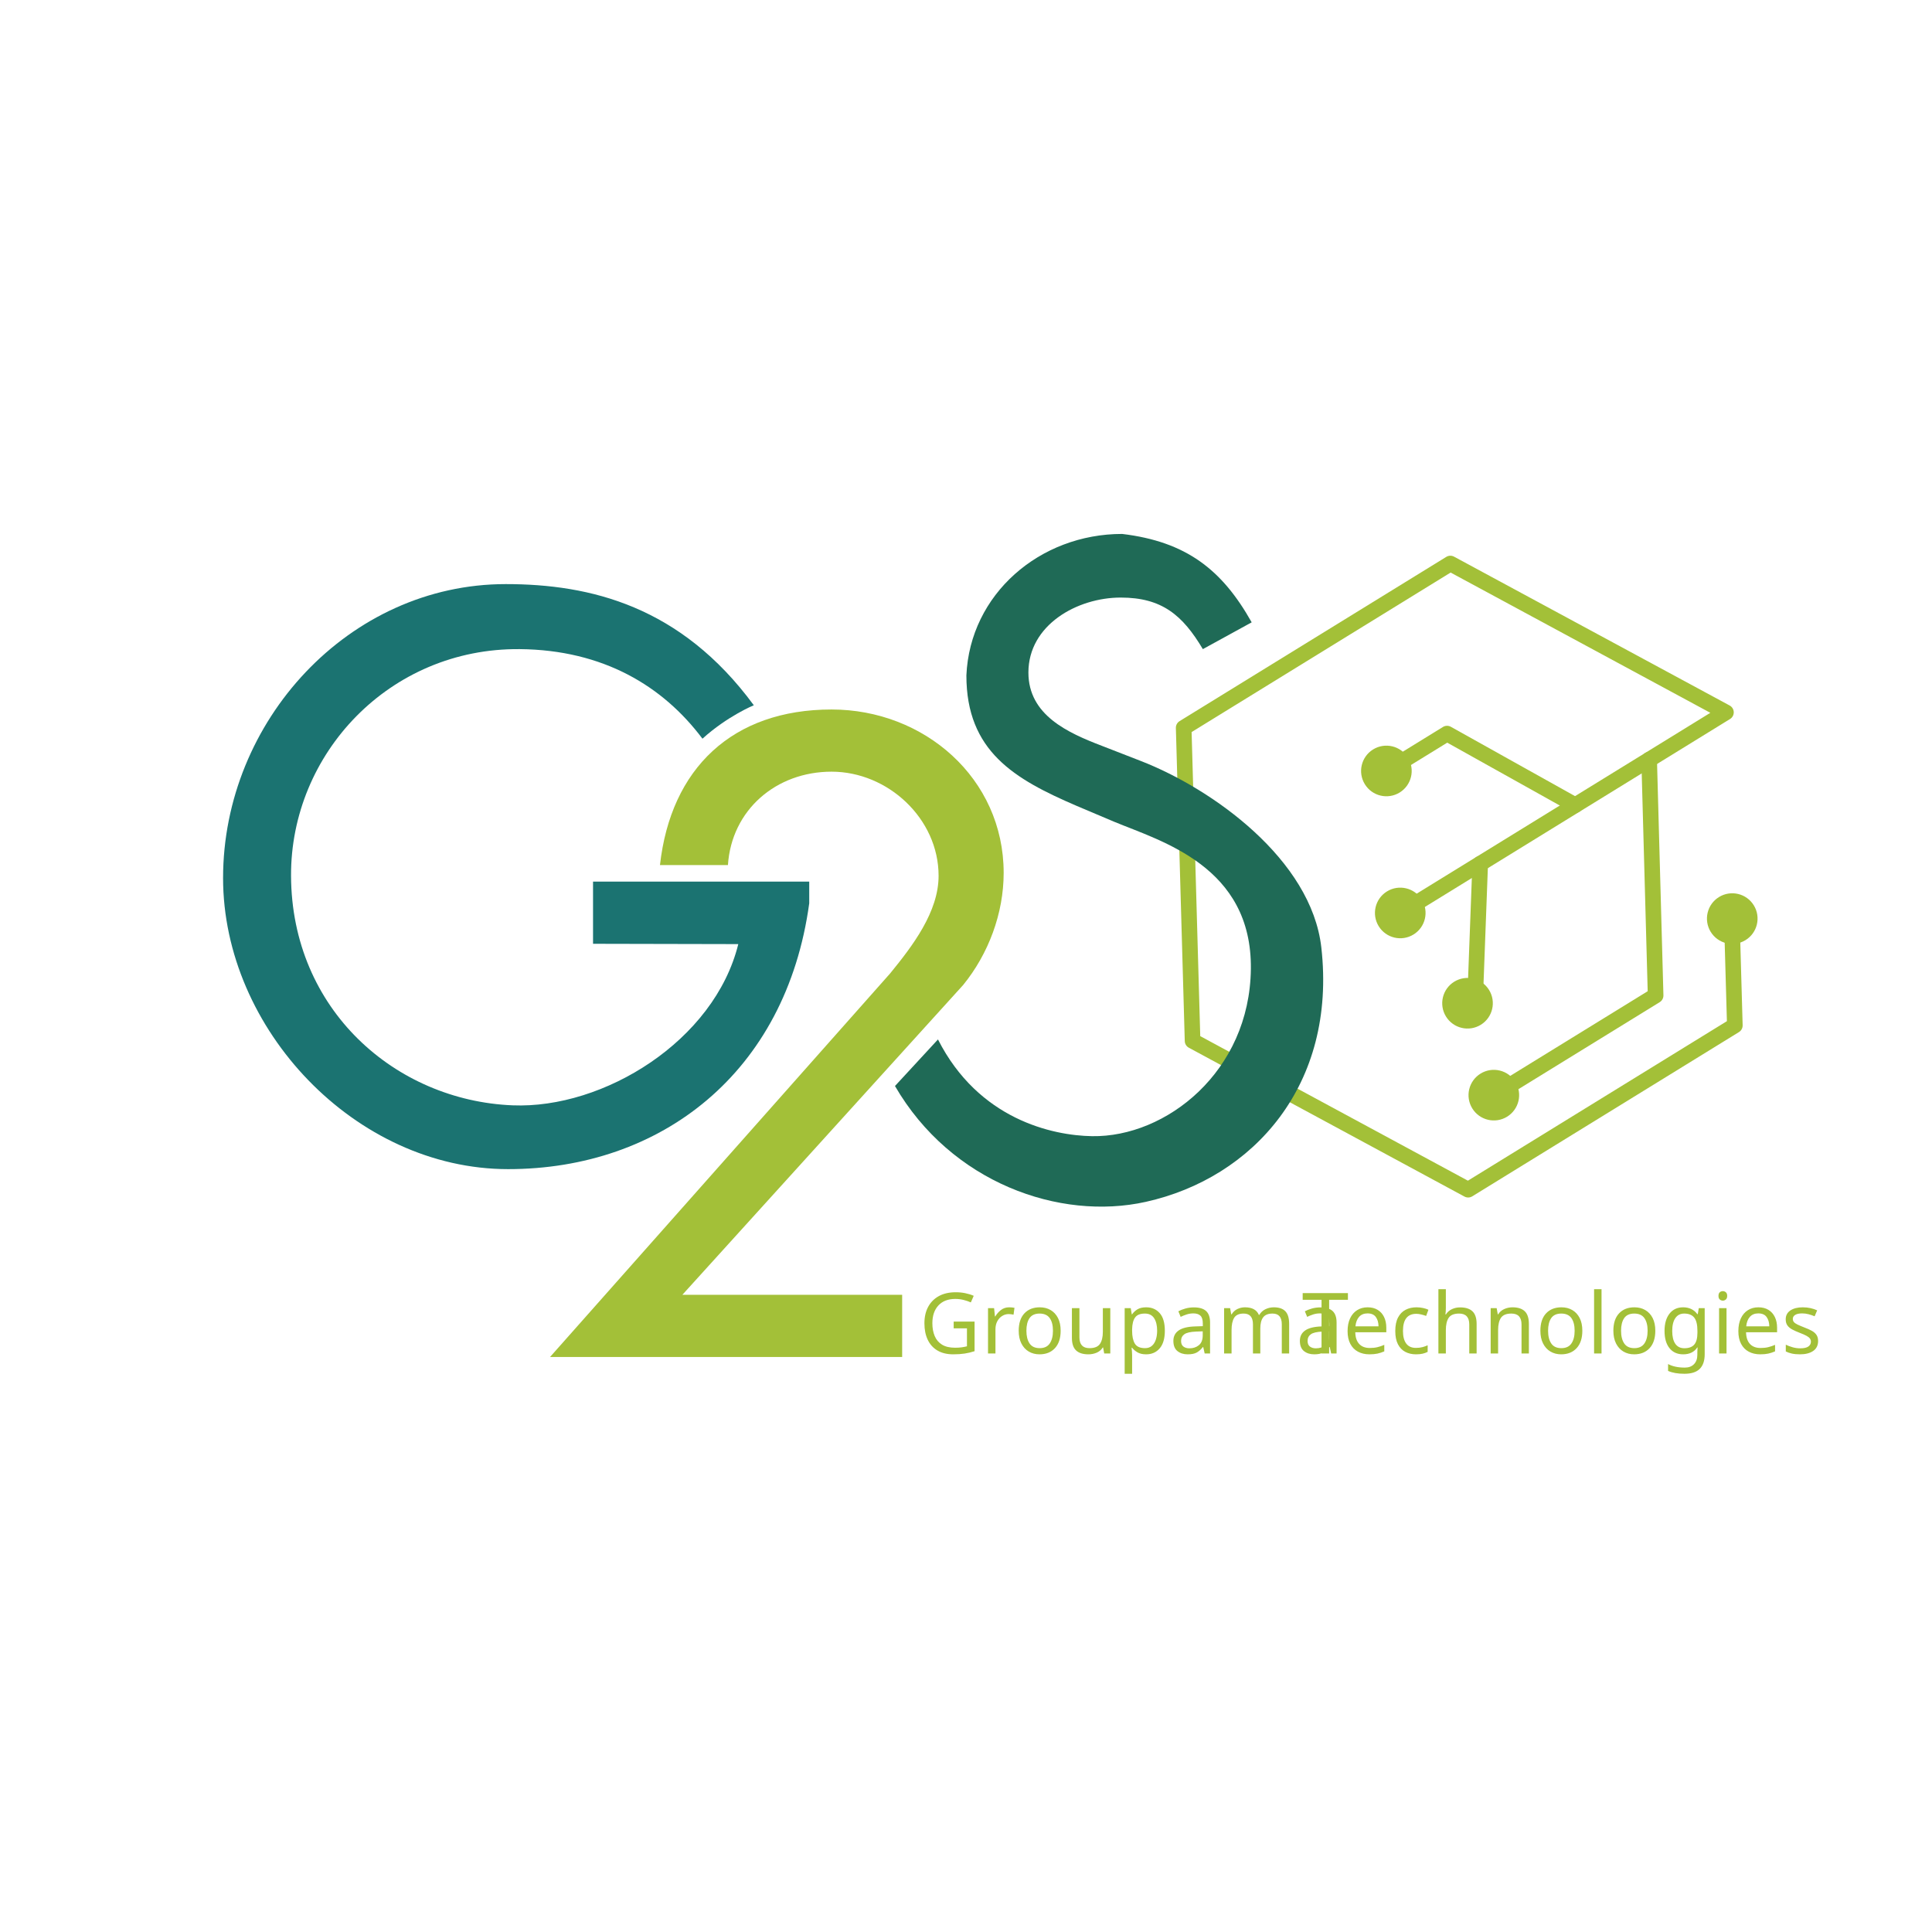
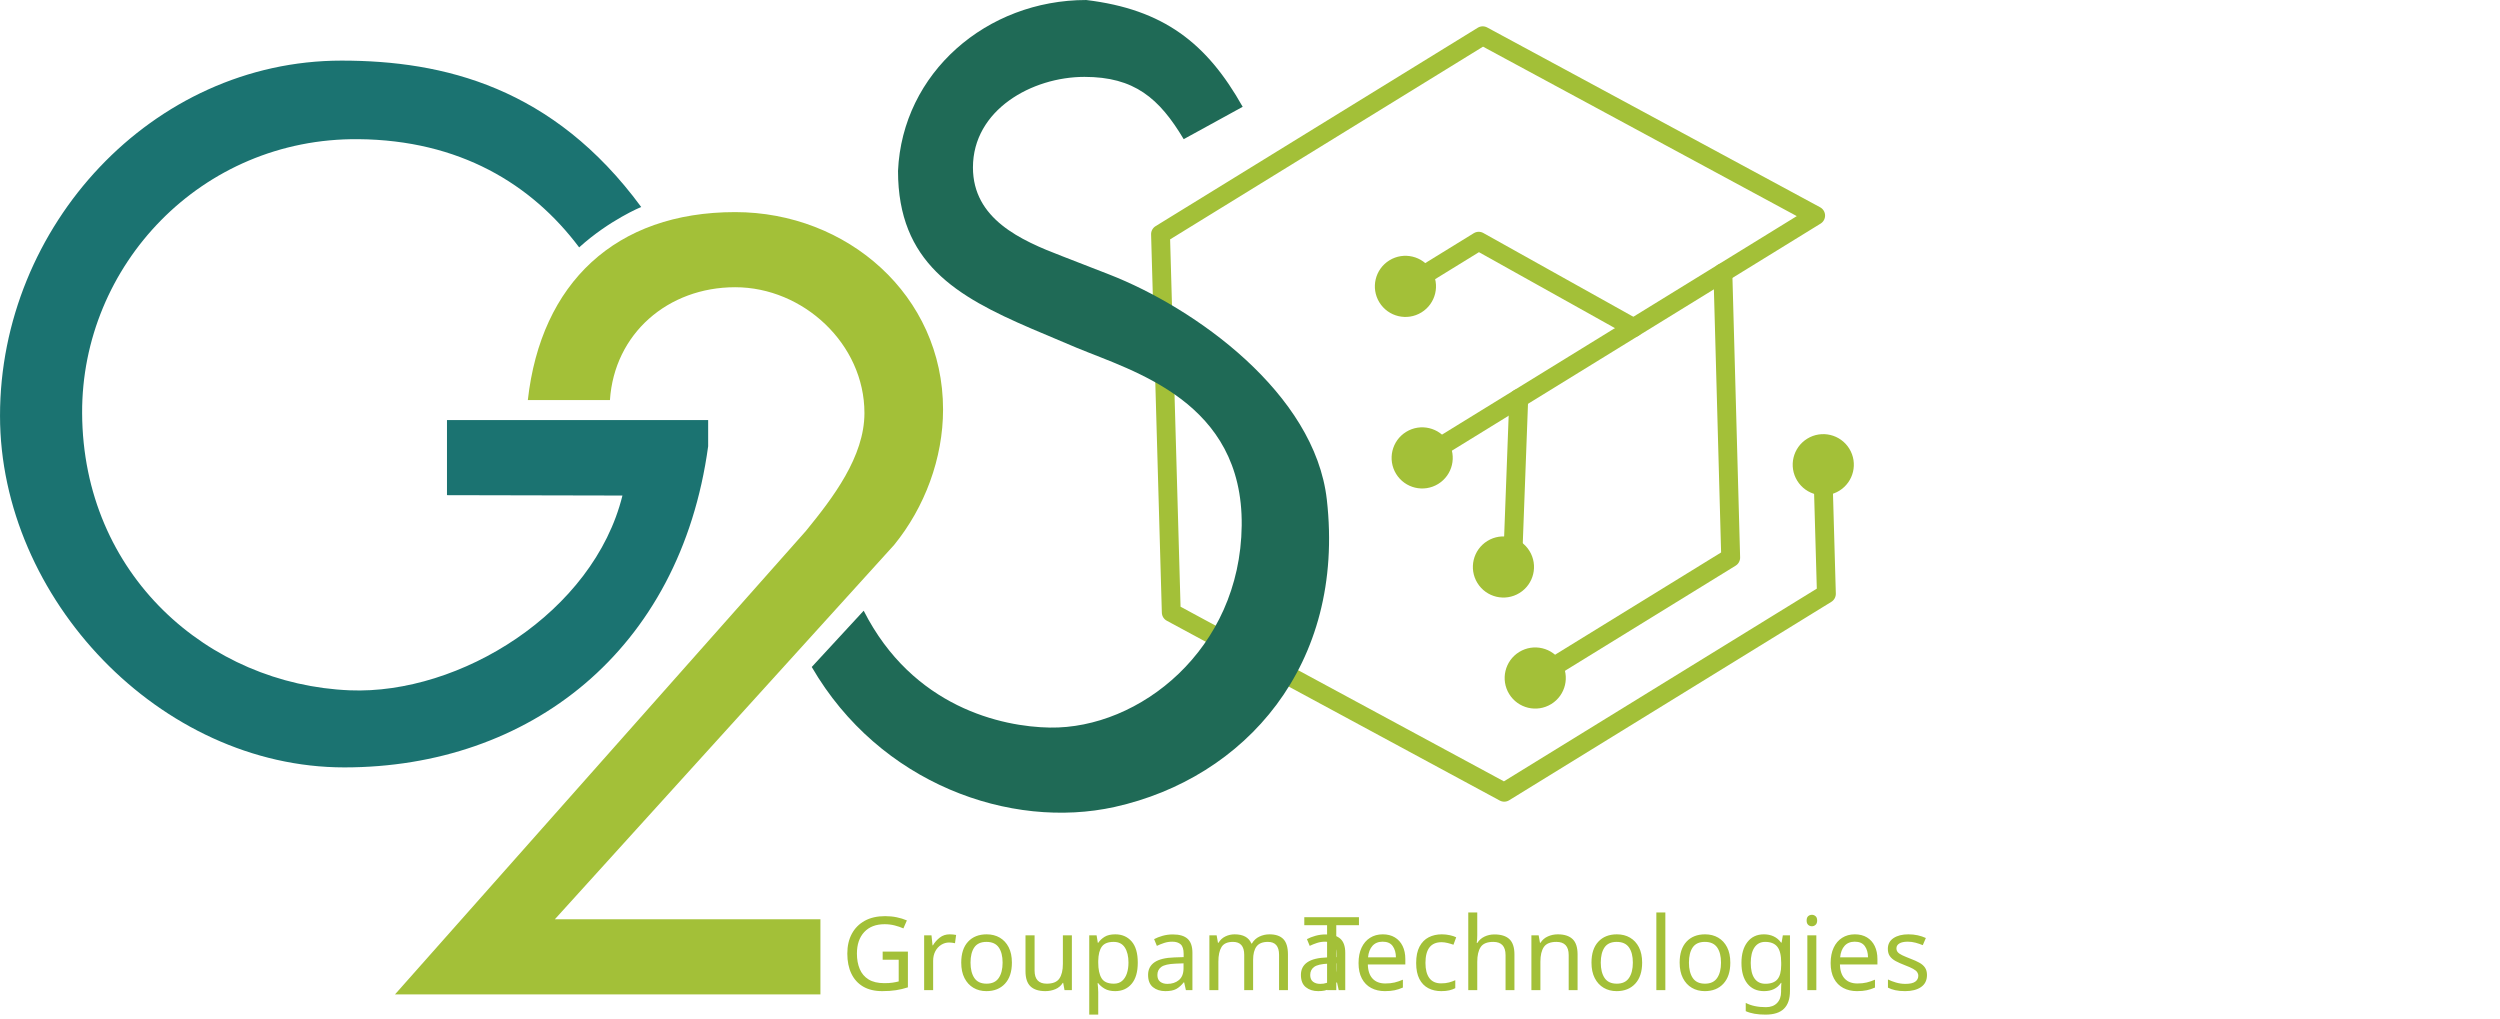
- <svg xmlns="http://www.w3.org/2000/svg" version="1.1" id="svg2" xml:space="preserve" width="4081.893" height="4081.893" viewBox="0 0 4081.893 4081.893">
+ <svg xmlns="http://www.w3.org/2000/svg" version="1.1" id="svg2" xml:space="preserve" viewBox="471.28 1128.07 4372.08 1780.58">
  <defs id="defs6">
    <clipPath clipPathUnits="userSpaceOnUse" id="clipPath16">
      <path d="M 0,3061.417 H 3061.417 V 0 H 0 Z" id="path14" />
    </clipPath>
    <clipPath clipPathUnits="userSpaceOnUse" id="clipPath66">
      <path d="M 0,3061.417 H 3061.417 V 0 H 0 Z" id="path64" />
    </clipPath>
  </defs>
  <g id="g8" transform="matrix(1.333333,0,0,-1.333333,0,4081.893)">
    <g id="g10">
      <g id="g12" clip-path="url(#clipPath16)">
        <g id="g18" transform="translate(2745.442,1939.101)">
          <path d="m 0,0 c 1.12,-1.818 1.77,-3.925 1.832,-6.139 0.127,-4.416 -2.113,-8.568 -5.879,-10.888 l -511.599,-315.079 c -5.82,-3.585 -13.443,-1.77 -17.026,4.047 -3.583,5.818 -1.773,13.442 4.048,17.027 l 493.346,303.839 -411.539,222.255 -410.414,-252.763 13.689,-481.814 424.112,-229.051 410.415,252.764 -4.507,158.706 c -0.195,6.83 5.186,12.528 12.018,12.719 6.833,0.197 12.528,-5.171 12.719,-12.018 l 4.713,-165.847 c 0.128,-4.416 -2.113,-8.567 -5.879,-10.887 l -422.584,-260.258 c -3.767,-2.32 -8.483,-2.452 -12.369,-0.351 l -436.684,235.842 c -3.897,2.104 -6.365,6.109 -6.489,10.537 l -14.098,496.097 c -0.128,4.416 2.113,8.568 5.879,10.887 l 422.584,260.259 c 3.767,2.319 8.483,2.451 12.369,0.35 L -4.657,4.398 C -2.709,3.347 -1.119,1.818 0,0" style="fill:#a3c038;fill-opacity:1;fill-rule:nonzero;stroke:none" id="path20" />
        </g>
        <g id="g22" transform="translate(2710.762,1584.81)">
          <path d="M 0,0 C -11.613,18.857 -5.741,43.558 13.115,55.171 31.972,66.784 56.673,60.913 68.286,42.056 79.899,23.199 74.027,-1.502 55.171,-13.115 36.314,-24.729 11.613,-18.856 0,0" style="fill:#a3c038;fill-opacity:1;fill-rule:nonzero;stroke:none" id="path24" />
        </g>
        <g id="g26" transform="translate(2506.627,1792.03)">
          <path d="m 0,0 c 2.273,-3.691 2.534,-8.479 0.268,-12.534 -3.331,-5.968 -10.869,-8.103 -16.839,-4.769 L -213.342,92.579 -281.953,50.323 c -5.82,-3.585 -13.443,-1.77 -17.026,4.047 -3.583,5.818 -1.774,13.442 4.047,17.027 l 74.796,46.065 c 3.818,2.351 8.609,2.454 12.525,0.267 L -4.502,4.305 C -2.591,3.239 -1.073,1.743 0,0" style="fill:#a3c038;fill-opacity:1;fill-rule:nonzero;stroke:none" id="path28" />
        </g>
        <g id="g30" transform="translate(2356.031,1699.263)">
          <path d="m 0,0 c 1.242,-2.017 1.921,-4.409 1.827,-6.946 l -7.992,-213.639 c -0.155,-4.127 -2.36,-7.907 -5.879,-10.074 l -2.119,-1.305 c -5.82,-3.585 -13.441,-1.773 -17.026,4.048 -3.585,5.82 -1.774,13.441 4.047,17.026 l -3.51,-2.162 7.742,207.032 c 0.257,6.829 6.002,12.156 12.832,11.906 C -5.792,5.725 -2.091,3.396 0,0" style="fill:#a3c038;fill-opacity:1;fill-rule:nonzero;stroke:none" id="path32" />
        </g>
        <g id="g34" transform="translate(2623.769,1864.155)">
          <path d="m 0,0 c 1.107,-1.797 1.763,-3.892 1.825,-6.143 l 10.247,-373.719 c 0.122,-4.414 -2.122,-8.559 -5.882,-10.875 l -256.366,-157.889 c -5.821,-3.585 -13.442,-1.773 -17.027,4.047 -3.585,5.822 -1.773,13.443 4.048,17.027 l 250.289,154.146 -10.048,366.58 c -0.19,6.837 5.199,12.522 12.033,12.709 C -6.306,6.014 -2.239,3.636 0,0" style="fill:#a3c038;fill-opacity:1;fill-rule:nonzero;stroke:none" id="path36" />
        </g>
        <g id="g38" transform="translate(2162.716,1818.73)">
          <path d="M 0,0 C -11.613,18.857 -5.742,43.558 13.115,55.171 31.972,66.785 56.673,60.913 68.286,42.056 79.899,23.199 74.027,-1.502 55.171,-13.115 36.313,-24.729 11.613,-18.856 0,0" style="fill:#a3c038;fill-opacity:1;fill-rule:nonzero;stroke:none" id="path40" />
        </g>
        <g id="g42" transform="translate(2184.678,1593.739)">
          <path d="M 0,0 C -11.613,18.856 -5.741,43.558 13.116,55.171 31.973,66.784 56.673,60.912 68.287,42.056 79.9,23.199 74.028,-1.502 55.172,-13.115 36.314,-24.729 11.614,-18.857 0,0" style="fill:#a3c038;fill-opacity:1;fill-rule:nonzero;stroke:none" id="path44" />
        </g>
        <g id="g46" transform="translate(2291.271,1450.674)">
          <path d="M 0,0 C -11.613,18.856 -5.741,43.558 13.115,55.171 31.973,66.784 56.673,60.912 68.287,42.056 79.9,23.199 74.028,-1.502 55.171,-13.115 36.314,-24.729 11.614,-18.856 0,0" style="fill:#a3c038;fill-opacity:1;fill-rule:nonzero;stroke:none" id="path48" />
        </g>
        <g id="g50" transform="translate(2332.961,1305.039)">
          <path d="M 0,0 C -11.613,18.856 -5.741,43.558 13.115,55.171 31.973,66.784 56.673,60.912 68.286,42.056 79.899,23.198 74.028,-1.502 55.171,-13.115 36.314,-24.729 11.613,-18.857 0,0" style="fill:#a3c038;fill-opacity:1;fill-rule:nonzero;stroke:none" id="path52" />
        </g>
      </g>
    </g>
    <text transform="matrix(1,0,0,-1,1456.648,916.7178)" style="font-variant:normal;font-weight:normal;font-stretch:normal;font-size:134px;font-family:Calibri;-inkscape-font-specification:Calibri;writing-mode:lr-tb;fill:#a3c038;fill-opacity:1;fill-rule:nonzero;stroke:none" id="text58">
      <tspan x="0 84.554 129.096 199.714 270.064 340.414 404.6 511.666 575.852" y="0" id="tspan54">Groupama </tspan>
      <tspan x="606.216 659.602 726.334 783.016 853.366 923.716 994.334 1025.02 1095.638 1158.752 1189.438 1256.17" y="0" id="tspan56">Technologies</tspan>
    </text>
    <g id="g60">
      <g id="g62" clip-path="url(#clipPath66)">
        <g id="g68" transform="translate(1282.297,1664.431)">
          <path d="m 0,0 v -34.372 c -36.729,-269.034 -235.403,-421.232 -477.154,-421.232 -241.749,0 -451.664,221.772 -451.664,461.229 0,248.626 199.359,465.813 447.983,465.813 134.05,0 277.575,-34.914 393.012,-191.983 0,0 -41.633,-17.032 -81.374,-52.987 -62.449,83.265 -157.061,140.715 -289.537,141.93 -206.273,1.893 -363.238,-165.708 -362.385,-359.335 0.935,-212.171 165.575,-355.994 351.03,-363.563 144.311,-5.891 319.817,102.189 357.665,255.474 l -230.149,0.494 V 0 Z" style="fill:#1b7371;fill-opacity:1;fill-rule:nonzero;stroke:none" id="path70" />
        </g>
        <g id="g72" transform="translate(1429.544,1009.661)">
          <path d="m 0,0 v -98.532 h -557.971 l 538.945,607.844 c 35.518,43.538 76.765,97.389 76.765,154.674 0,90.514 -80.202,164.987 -169.568,164.987 -88.223,0 -158.511,-60.924 -164.24,-148 h -107.699 c 17.186,153.528 114.973,246.532 271.939,246.532 146.654,0 272.683,-108.844 272.683,-258.936 0,-64.16 -24.06,-128.322 -64.16,-177.587 L -348.302,0 Z" style="fill:#a3c038;fill-opacity:1;fill-rule:nonzero;stroke:none" id="path74" />
        </g>
        <g id="g76" transform="translate(1906.019,2032.83)">
          <path d="m 0,0 c -32.081,53.849 -64.857,81.697 -130.164,81.697 -68.744,0 -146.255,-43.191 -146.255,-118.809 0,-67.598 62.668,-95.547 116.518,-116.171 l 61.869,-24.06 c 113.171,-44.068 270.007,-155.96 285.772,-295.428 24.602,-217.627 -107.867,-365.235 -278.183,-403.083 -136.451,-30.322 -308.462,30.279 -397.405,183.564 l 68.126,73.804 c 64.342,-126.791 181.422,-152.274 244.12,-153.285 117.33,-1.893 249.798,102.189 251.691,264.936 1.891,162.747 -142.041,202.317 -216.514,233.252 l -59.577,25.205 c -98.532,42.393 -174.694,86.442 -174.694,206.745 5.676,128.684 116.211,224.154 246.824,224.154 C -26.494,170.316 30.393,126.083 77.368,42.446 Z" style="fill:#1f6a56;fill-opacity:1;fill-rule:nonzero;stroke:none" id="path78" />
        </g>
      </g>
    </g>
  </g>
</svg>
